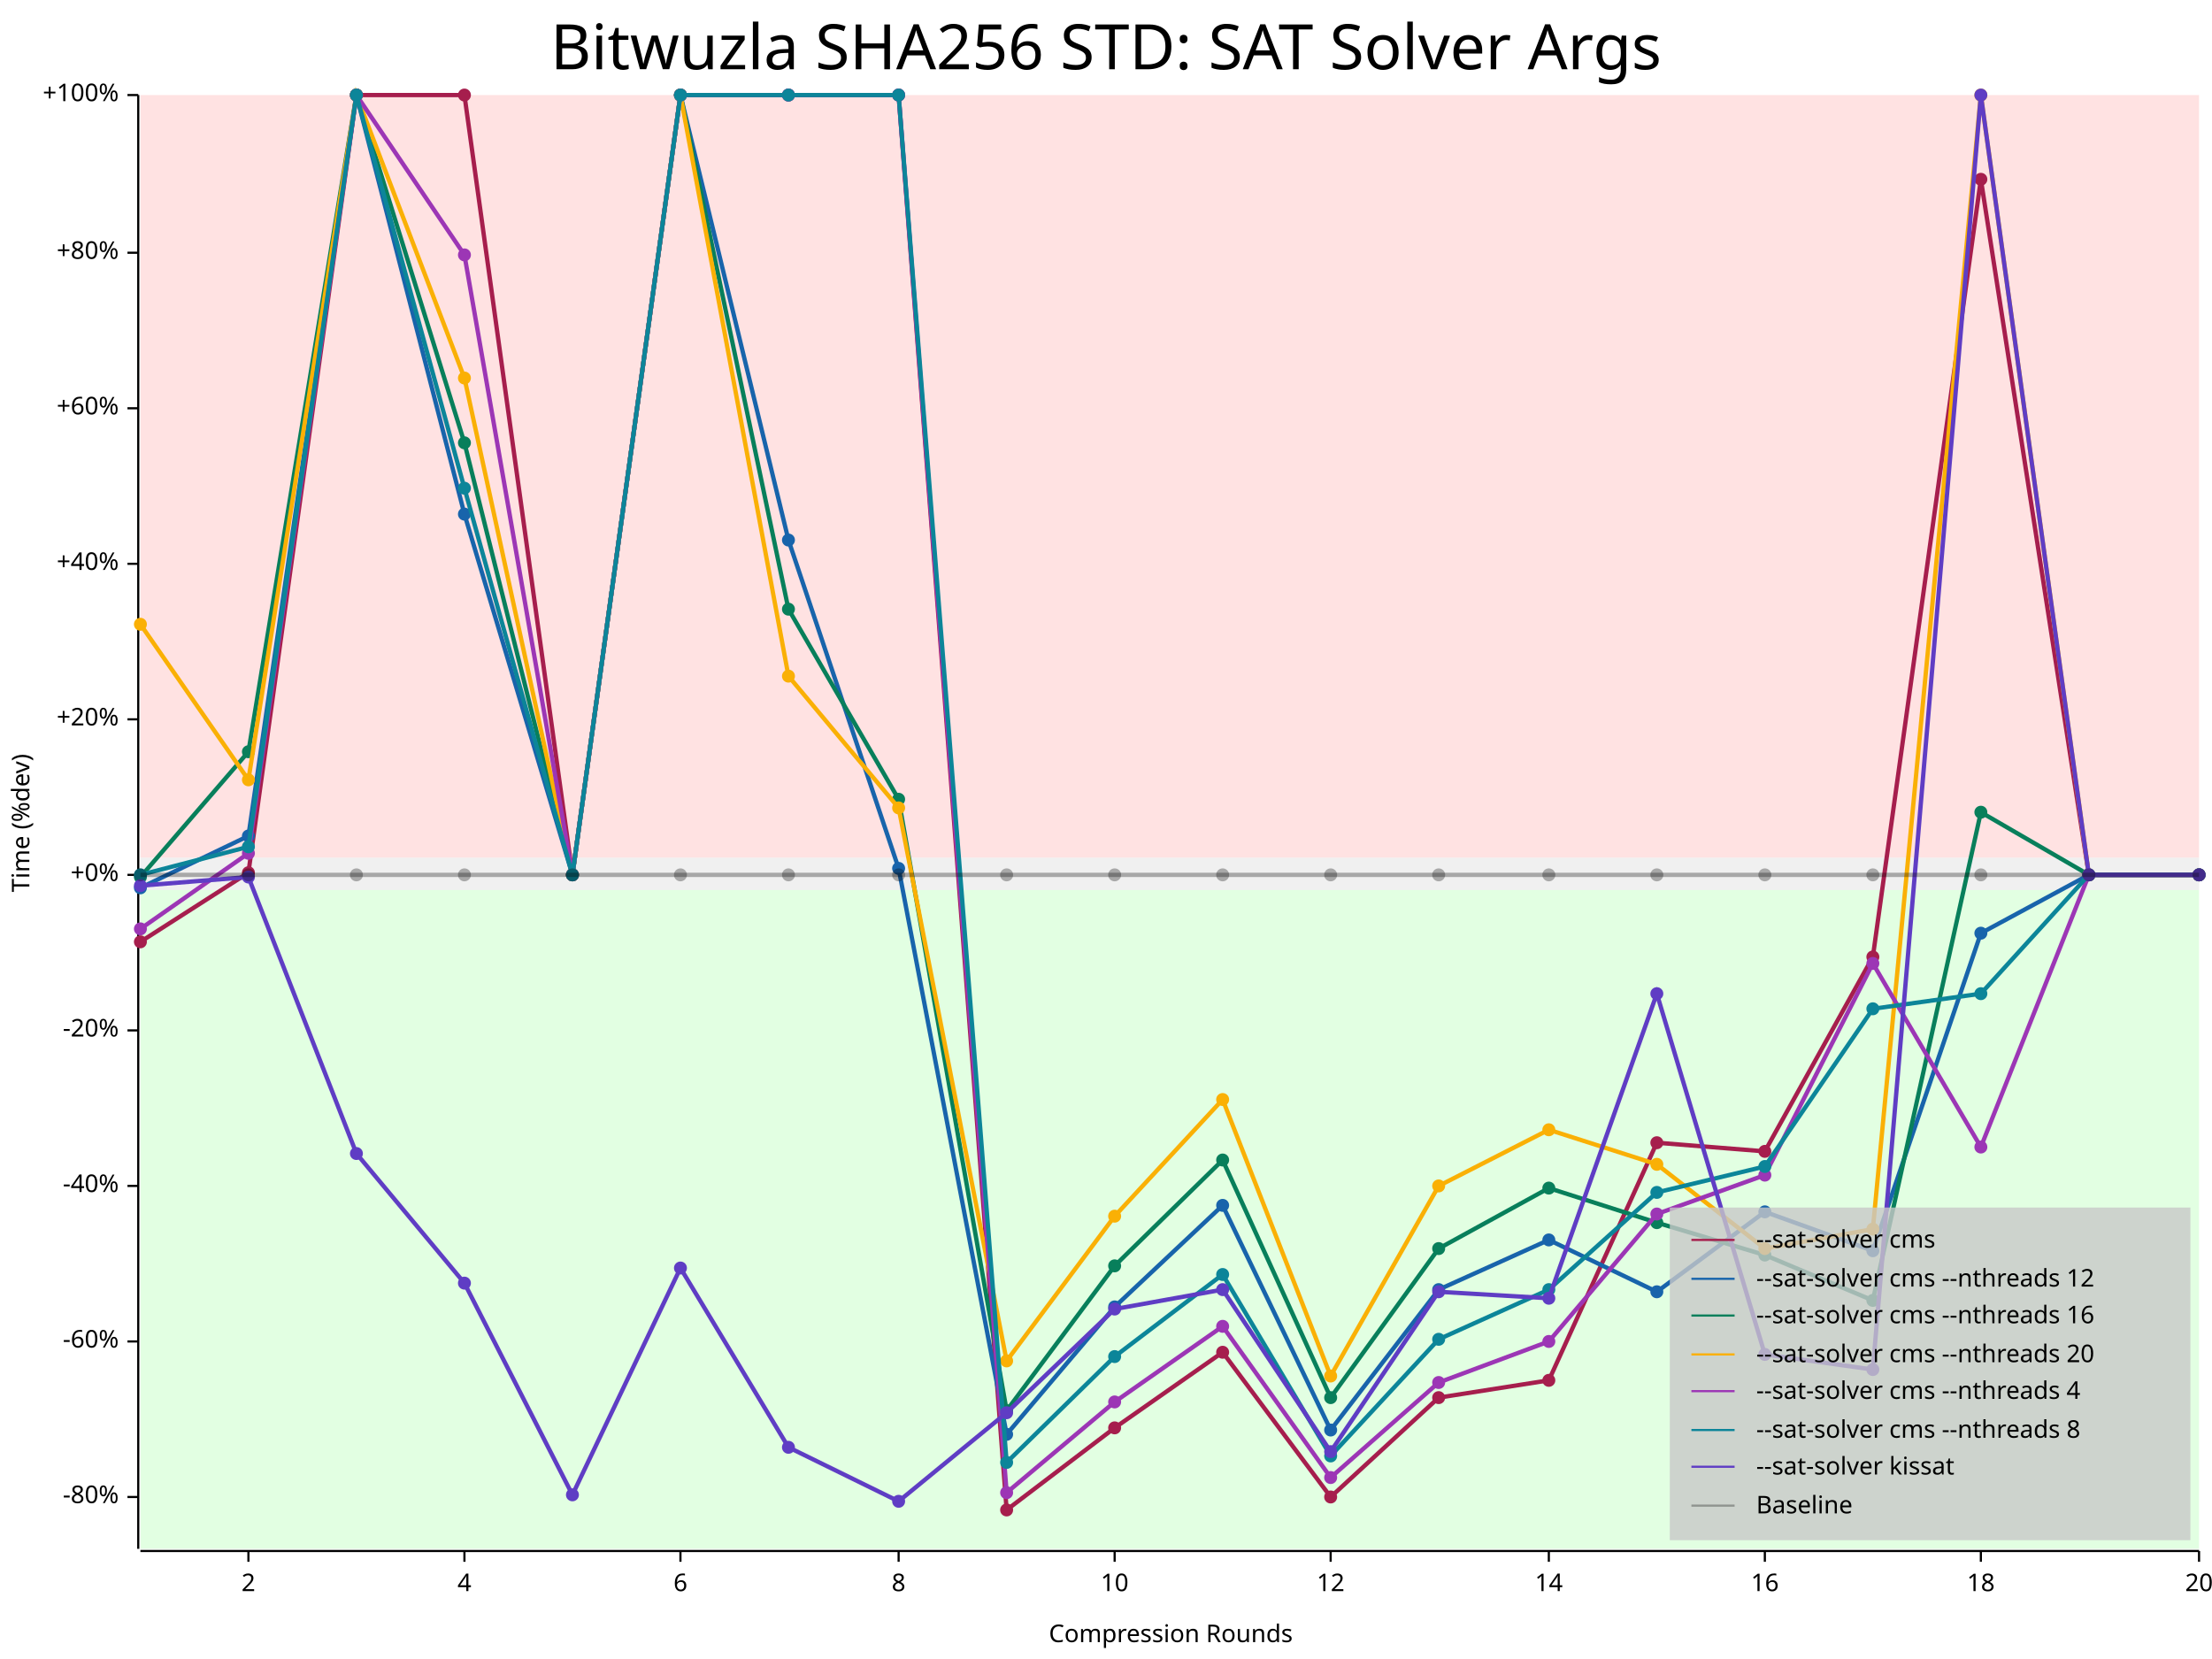
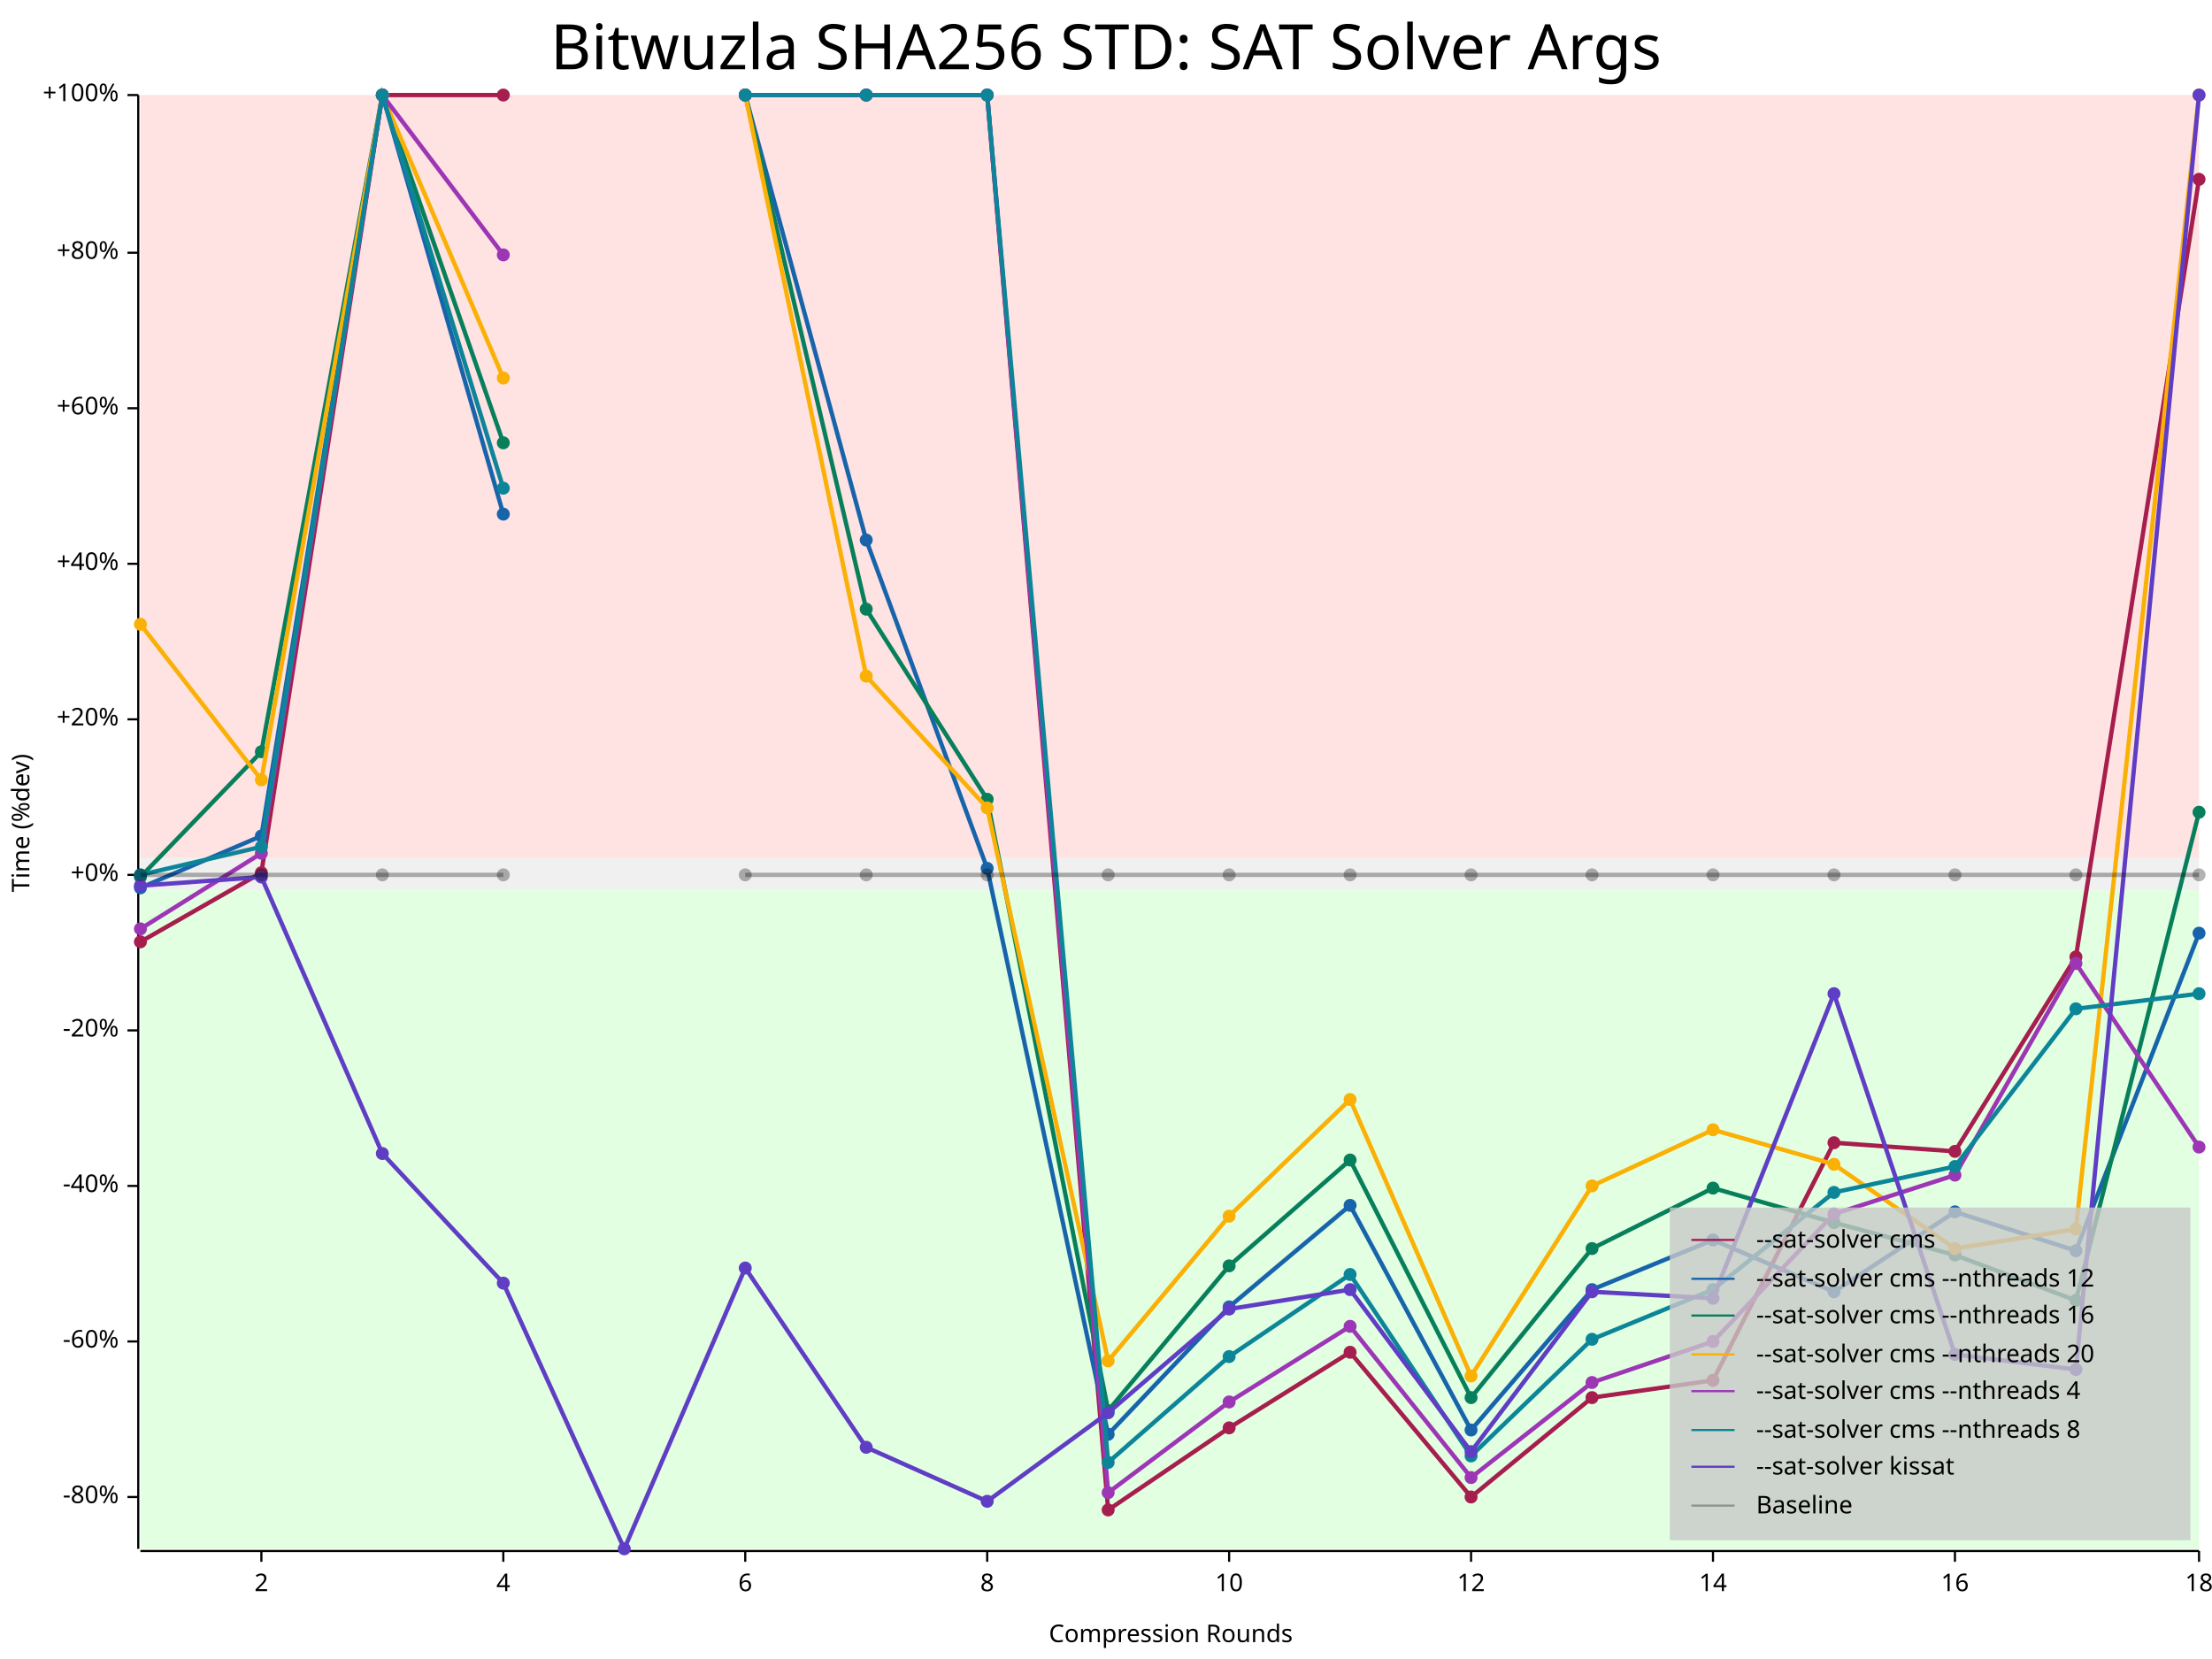
<svg xmlns="http://www.w3.org/2000/svg" width="1024" height="768" viewBox="0 0 1024 768">
  <rect x="0" y="0" width="1024" height="768" opacity="1" fill="#FFFFFF" stroke="none" />
  <text x="512" y="10" dy="0.76em" text-anchor="middle" font-family="noto sans" font-size="29.032" opacity="1" fill="#000000">
Bitwuzla SHA256 STD: SAT Solver Args
</text>
  <rect x="65" y="412" width="953" height="305" opacity="0.4" fill="#B6FFB6" stroke="none" />
  <rect x="65" y="397" width="953" height="15" opacity="0.2" fill="#B6B6B6" stroke="none" />
  <rect x="65" y="44" width="953" height="353" opacity="0.4" fill="#FFB6B6" stroke="none" />
  <text x="542" y="763" dy="-0.5ex" text-anchor="middle" font-family="noto sans" font-size="11.29" opacity="1" fill="#000000">
Compression Rounds
</text>
  <polyline fill="none" opacity="1" stroke="#000000" stroke-width="1" points="65,718 1018,718 " />
-   <text x="115" y="728" dy="0.76em" text-anchor="middle" font-family="noto sans" font-size="11.29" opacity="1" fill="#000000">
+   <text x="121" y="728" dy="0.76em" text-anchor="middle" font-family="noto sans" font-size="11.29" opacity="1" fill="#000000">
2
</text>
-   <polyline fill="none" opacity="1" stroke="#000000" stroke-width="1" points="115,718 115,723 " />
-   <text x="215" y="728" dy="0.76em" text-anchor="middle" font-family="noto sans" font-size="11.29" opacity="1" fill="#000000">
+   <polyline fill="none" opacity="1" stroke="#000000" stroke-width="1" points="121,718 121,723 " />
+   <text x="233" y="728" dy="0.76em" text-anchor="middle" font-family="noto sans" font-size="11.29" opacity="1" fill="#000000">
4
</text>
-   <polyline fill="none" opacity="1" stroke="#000000" stroke-width="1" points="215,718 215,723 " />
-   <text x="315" y="728" dy="0.76em" text-anchor="middle" font-family="noto sans" font-size="11.29" opacity="1" fill="#000000">
+   <polyline fill="none" opacity="1" stroke="#000000" stroke-width="1" points="233,718 233,723 " />
+   <text x="345" y="728" dy="0.76em" text-anchor="middle" font-family="noto sans" font-size="11.29" opacity="1" fill="#000000">
6
</text>
-   <polyline fill="none" opacity="1" stroke="#000000" stroke-width="1" points="315,718 315,723 " />
-   <text x="416" y="728" dy="0.76em" text-anchor="middle" font-family="noto sans" font-size="11.29" opacity="1" fill="#000000">
+   <polyline fill="none" opacity="1" stroke="#000000" stroke-width="1" points="345,718 345,723 " />
+   <text x="457" y="728" dy="0.76em" text-anchor="middle" font-family="noto sans" font-size="11.29" opacity="1" fill="#000000">
8
</text>
-   <polyline fill="none" opacity="1" stroke="#000000" stroke-width="1" points="416,718 416,723 " />
-   <text x="516" y="728" dy="0.76em" text-anchor="middle" font-family="noto sans" font-size="11.29" opacity="1" fill="#000000">
+   <polyline fill="none" opacity="1" stroke="#000000" stroke-width="1" points="457,718 457,723 " />
+   <text x="569" y="728" dy="0.76em" text-anchor="middle" font-family="noto sans" font-size="11.29" opacity="1" fill="#000000">
10
</text>
-   <polyline fill="none" opacity="1" stroke="#000000" stroke-width="1" points="516,718 516,723 " />
-   <text x="616" y="728" dy="0.76em" text-anchor="middle" font-family="noto sans" font-size="11.29" opacity="1" fill="#000000">
+   <polyline fill="none" opacity="1" stroke="#000000" stroke-width="1" points="569,718 569,723 " />
+   <text x="681" y="728" dy="0.76em" text-anchor="middle" font-family="noto sans" font-size="11.29" opacity="1" fill="#000000">
12
</text>
-   <polyline fill="none" opacity="1" stroke="#000000" stroke-width="1" points="616,718 616,723 " />
-   <text x="717" y="728" dy="0.76em" text-anchor="middle" font-family="noto sans" font-size="11.29" opacity="1" fill="#000000">
+   <polyline fill="none" opacity="1" stroke="#000000" stroke-width="1" points="681,718 681,723 " />
+   <text x="793" y="728" dy="0.76em" text-anchor="middle" font-family="noto sans" font-size="11.29" opacity="1" fill="#000000">
14
</text>
-   <polyline fill="none" opacity="1" stroke="#000000" stroke-width="1" points="717,718 717,723 " />
-   <text x="817" y="728" dy="0.76em" text-anchor="middle" font-family="noto sans" font-size="11.29" opacity="1" fill="#000000">
+   <polyline fill="none" opacity="1" stroke="#000000" stroke-width="1" points="793,718 793,723 " />
+   <text x="905" y="728" dy="0.76em" text-anchor="middle" font-family="noto sans" font-size="11.29" opacity="1" fill="#000000">
16
</text>
-   <polyline fill="none" opacity="1" stroke="#000000" stroke-width="1" points="817,718 817,723 " />
-   <text x="917" y="728" dy="0.76em" text-anchor="middle" font-family="noto sans" font-size="11.29" opacity="1" fill="#000000">
+   <polyline fill="none" opacity="1" stroke="#000000" stroke-width="1" points="905,718 905,723 " />
+   <text x="1018" y="728" dy="0.76em" text-anchor="middle" font-family="noto sans" font-size="11.29" opacity="1" fill="#000000">
18
- </text>
-   <polyline fill="none" opacity="1" stroke="#000000" stroke-width="1" points="917,718 917,723 " />
-   <text x="1018" y="728" dy="0.76em" text-anchor="middle" font-family="noto sans" font-size="11.29" opacity="1" fill="#000000">
- 20
</text>
  <polyline fill="none" opacity="1" stroke="#000000" stroke-width="1" points="1018,718 1018,723 " />
  <text x="5" y="381" dy="0.76em" text-anchor="middle" font-family="noto sans" font-size="11.29" opacity="1" fill="#000000" transform="rotate(270, 5, 381)">
Time (%dev)
</text>
  <polyline fill="none" opacity="1" stroke="#000000" stroke-width="1" points="64,44 64,717 " />
  <text x="55" y="693" dy="0.5ex" text-anchor="end" font-family="noto sans" font-size="11.29" opacity="1" fill="#000000">
-80%
</text>
  <polyline fill="none" opacity="1" stroke="#000000" stroke-width="1" points="59,693 64,693 " />
  <text x="55" y="621" dy="0.5ex" text-anchor="end" font-family="noto sans" font-size="11.29" opacity="1" fill="#000000">
-60%
</text>
  <polyline fill="none" opacity="1" stroke="#000000" stroke-width="1" points="59,621 64,621 " />
  <text x="55" y="549" dy="0.5ex" text-anchor="end" font-family="noto sans" font-size="11.29" opacity="1" fill="#000000">
-40%
</text>
  <polyline fill="none" opacity="1" stroke="#000000" stroke-width="1" points="59,549 64,549 " />
  <text x="55" y="477" dy="0.5ex" text-anchor="end" font-family="noto sans" font-size="11.29" opacity="1" fill="#000000">
-20%
</text>
  <polyline fill="none" opacity="1" stroke="#000000" stroke-width="1" points="59,477 64,477 " />
  <text x="55" y="405" dy="0.5ex" text-anchor="end" font-family="noto sans" font-size="11.29" opacity="1" fill="#000000">
+0%
</text>
  <polyline fill="none" opacity="1" stroke="#000000" stroke-width="1" points="59,405 64,405 " />
  <text x="55" y="333" dy="0.5ex" text-anchor="end" font-family="noto sans" font-size="11.29" opacity="1" fill="#000000">
+20%
</text>
  <polyline fill="none" opacity="1" stroke="#000000" stroke-width="1" points="59,333 64,333 " />
  <text x="55" y="261" dy="0.5ex" text-anchor="end" font-family="noto sans" font-size="11.29" opacity="1" fill="#000000">
+40%
</text>
  <polyline fill="none" opacity="1" stroke="#000000" stroke-width="1" points="59,261 64,261 " />
  <text x="55" y="189" dy="0.5ex" text-anchor="end" font-family="noto sans" font-size="11.29" opacity="1" fill="#000000">
+60%
</text>
  <polyline fill="none" opacity="1" stroke="#000000" stroke-width="1" points="59,189 64,189 " />
  <text x="55" y="117" dy="0.5ex" text-anchor="end" font-family="noto sans" font-size="11.29" opacity="1" fill="#000000">
+80%
</text>
  <polyline fill="none" opacity="1" stroke="#000000" stroke-width="1" points="59,117 64,117 " />
  <text x="55" y="44" dy="0.5ex" text-anchor="end" font-family="noto sans" font-size="11.29" opacity="1" fill="#000000">
+100%
</text>
  <polyline fill="none" opacity="1" stroke="#000000" stroke-width="1" points="59,44 64,44 " />
-   <polyline fill="none" opacity="1" stroke="#A61E4D" stroke-width="2" points="65,436 115,404 165,44 215,44 265,405 315,44 365,44 416,44 466,699 516,661 566,626 616,693 666,647 717,639 767,529 817,533 867,443 917,83 967,405 1018,405 " />
+   <polyline fill="none" opacity="1" stroke="#A61E4D" stroke-width="2" points="65,436 121,404 177,44 233,44 " />
  <circle cx="65" cy="436" r="3" opacity="1" fill="#A61E4D" stroke="none" stroke-width="1" />
-   <circle cx="115" cy="404" r="3" opacity="1" fill="#A61E4D" stroke="none" stroke-width="1" />
-   <circle cx="165" cy="44" r="3" opacity="1" fill="#A61E4D" stroke="none" stroke-width="1" />
-   <circle cx="215" cy="44" r="3" opacity="1" fill="#A61E4D" stroke="none" stroke-width="1" />
-   <circle cx="265" cy="405" r="3" opacity="1" fill="#A61E4D" stroke="none" stroke-width="1" />
-   <circle cx="315" cy="44" r="3" opacity="1" fill="#A61E4D" stroke="none" stroke-width="1" />
-   <circle cx="365" cy="44" r="3" opacity="1" fill="#A61E4D" stroke="none" stroke-width="1" />
-   <circle cx="416" cy="44" r="3" opacity="1" fill="#A61E4D" stroke="none" stroke-width="1" />
-   <circle cx="466" cy="699" r="3" opacity="1" fill="#A61E4D" stroke="none" stroke-width="1" />
-   <circle cx="516" cy="661" r="3" opacity="1" fill="#A61E4D" stroke="none" stroke-width="1" />
-   <circle cx="566" cy="626" r="3" opacity="1" fill="#A61E4D" stroke="none" stroke-width="1" />
-   <circle cx="616" cy="693" r="3" opacity="1" fill="#A61E4D" stroke="none" stroke-width="1" />
-   <circle cx="666" cy="647" r="3" opacity="1" fill="#A61E4D" stroke="none" stroke-width="1" />
-   <circle cx="717" cy="639" r="3" opacity="1" fill="#A61E4D" stroke="none" stroke-width="1" />
-   <circle cx="767" cy="529" r="3" opacity="1" fill="#A61E4D" stroke="none" stroke-width="1" />
-   <circle cx="817" cy="533" r="3" opacity="1" fill="#A61E4D" stroke="none" stroke-width="1" />
-   <circle cx="867" cy="443" r="3" opacity="1" fill="#A61E4D" stroke="none" stroke-width="1" />
-   <circle cx="917" cy="83" r="3" opacity="1" fill="#A61E4D" stroke="none" stroke-width="1" />
-   <circle cx="967" cy="405" r="3" opacity="1" fill="#A61E4D" stroke="none" stroke-width="1" />
-   <circle cx="1018" cy="405" r="3" opacity="1" fill="#A61E4D" stroke="none" stroke-width="1" />
-   <polyline fill="none" opacity="1" stroke="#1864AB" stroke-width="2" points="65,411 115,387 165,44 215,238 265,405 315,44 365,250 416,402 466,664 516,605 566,558 616,662 666,597 717,574 767,598 817,561 867,579 917,432 967,405 1018,405 " />
+   <circle cx="121" cy="404" r="3" opacity="1" fill="#A61E4D" stroke="none" stroke-width="1" />
+   <circle cx="177" cy="44" r="3" opacity="1" fill="#A61E4D" stroke="none" stroke-width="1" />
+   <circle cx="233" cy="44" r="3" opacity="1" fill="#A61E4D" stroke="none" stroke-width="1" />
+   <polyline fill="none" opacity="1" stroke="#A61E4D" stroke-width="2" points="345,44 401,44 457,44 513,699 569,661 625,626 681,693 737,647 793,639 849,529 905,533 961,443 1018,83 " />
+   <circle cx="345" cy="44" r="3" opacity="1" fill="#A61E4D" stroke="none" stroke-width="1" />
+   <circle cx="401" cy="44" r="3" opacity="1" fill="#A61E4D" stroke="none" stroke-width="1" />
+   <circle cx="457" cy="44" r="3" opacity="1" fill="#A61E4D" stroke="none" stroke-width="1" />
+   <circle cx="513" cy="699" r="3" opacity="1" fill="#A61E4D" stroke="none" stroke-width="1" />
+   <circle cx="569" cy="661" r="3" opacity="1" fill="#A61E4D" stroke="none" stroke-width="1" />
+   <circle cx="625" cy="626" r="3" opacity="1" fill="#A61E4D" stroke="none" stroke-width="1" />
+   <circle cx="681" cy="693" r="3" opacity="1" fill="#A61E4D" stroke="none" stroke-width="1" />
+   <circle cx="737" cy="647" r="3" opacity="1" fill="#A61E4D" stroke="none" stroke-width="1" />
+   <circle cx="793" cy="639" r="3" opacity="1" fill="#A61E4D" stroke="none" stroke-width="1" />
+   <circle cx="849" cy="529" r="3" opacity="1" fill="#A61E4D" stroke="none" stroke-width="1" />
+   <circle cx="905" cy="533" r="3" opacity="1" fill="#A61E4D" stroke="none" stroke-width="1" />
+   <circle cx="961" cy="443" r="3" opacity="1" fill="#A61E4D" stroke="none" stroke-width="1" />
+   <circle cx="1018" cy="83" r="3" opacity="1" fill="#A61E4D" stroke="none" stroke-width="1" />
+   <polyline fill="none" opacity="1" stroke="#1864AB" stroke-width="2" points="65,411 121,387 177,44 233,238 " />
  <circle cx="65" cy="411" r="3" opacity="1" fill="#1864AB" stroke="none" stroke-width="1" />
-   <circle cx="115" cy="387" r="3" opacity="1" fill="#1864AB" stroke="none" stroke-width="1" />
-   <circle cx="165" cy="44" r="3" opacity="1" fill="#1864AB" stroke="none" stroke-width="1" />
-   <circle cx="215" cy="238" r="3" opacity="1" fill="#1864AB" stroke="none" stroke-width="1" />
-   <circle cx="265" cy="405" r="3" opacity="1" fill="#1864AB" stroke="none" stroke-width="1" />
-   <circle cx="315" cy="44" r="3" opacity="1" fill="#1864AB" stroke="none" stroke-width="1" />
-   <circle cx="365" cy="250" r="3" opacity="1" fill="#1864AB" stroke="none" stroke-width="1" />
-   <circle cx="416" cy="402" r="3" opacity="1" fill="#1864AB" stroke="none" stroke-width="1" />
-   <circle cx="466" cy="664" r="3" opacity="1" fill="#1864AB" stroke="none" stroke-width="1" />
-   <circle cx="516" cy="605" r="3" opacity="1" fill="#1864AB" stroke="none" stroke-width="1" />
-   <circle cx="566" cy="558" r="3" opacity="1" fill="#1864AB" stroke="none" stroke-width="1" />
-   <circle cx="616" cy="662" r="3" opacity="1" fill="#1864AB" stroke="none" stroke-width="1" />
-   <circle cx="666" cy="597" r="3" opacity="1" fill="#1864AB" stroke="none" stroke-width="1" />
-   <circle cx="717" cy="574" r="3" opacity="1" fill="#1864AB" stroke="none" stroke-width="1" />
-   <circle cx="767" cy="598" r="3" opacity="1" fill="#1864AB" stroke="none" stroke-width="1" />
-   <circle cx="817" cy="561" r="3" opacity="1" fill="#1864AB" stroke="none" stroke-width="1" />
-   <circle cx="867" cy="579" r="3" opacity="1" fill="#1864AB" stroke="none" stroke-width="1" />
-   <circle cx="917" cy="432" r="3" opacity="1" fill="#1864AB" stroke="none" stroke-width="1" />
-   <circle cx="967" cy="405" r="3" opacity="1" fill="#1864AB" stroke="none" stroke-width="1" />
-   <circle cx="1018" cy="405" r="3" opacity="1" fill="#1864AB" stroke="none" stroke-width="1" />
-   <polyline fill="none" opacity="1" stroke="#087F5B" stroke-width="2" points="65,406 115,348 165,44 215,205 265,405 315,44 365,282 416,370 466,653 516,586 566,537 616,647 666,578 717,550 767,566 817,581 867,602 917,376 967,405 1018,405 " />
+   <circle cx="121" cy="387" r="3" opacity="1" fill="#1864AB" stroke="none" stroke-width="1" />
+   <circle cx="177" cy="44" r="3" opacity="1" fill="#1864AB" stroke="none" stroke-width="1" />
+   <circle cx="233" cy="238" r="3" opacity="1" fill="#1864AB" stroke="none" stroke-width="1" />
+   <polyline fill="none" opacity="1" stroke="#1864AB" stroke-width="2" points="345,44 401,250 457,402 513,664 569,605 625,558 681,662 737,597 793,574 849,598 905,561 961,579 1018,432 " />
+   <circle cx="345" cy="44" r="3" opacity="1" fill="#1864AB" stroke="none" stroke-width="1" />
+   <circle cx="401" cy="250" r="3" opacity="1" fill="#1864AB" stroke="none" stroke-width="1" />
+   <circle cx="457" cy="402" r="3" opacity="1" fill="#1864AB" stroke="none" stroke-width="1" />
+   <circle cx="513" cy="664" r="3" opacity="1" fill="#1864AB" stroke="none" stroke-width="1" />
+   <circle cx="569" cy="605" r="3" opacity="1" fill="#1864AB" stroke="none" stroke-width="1" />
+   <circle cx="625" cy="558" r="3" opacity="1" fill="#1864AB" stroke="none" stroke-width="1" />
+   <circle cx="681" cy="662" r="3" opacity="1" fill="#1864AB" stroke="none" stroke-width="1" />
+   <circle cx="737" cy="597" r="3" opacity="1" fill="#1864AB" stroke="none" stroke-width="1" />
+   <circle cx="793" cy="574" r="3" opacity="1" fill="#1864AB" stroke="none" stroke-width="1" />
+   <circle cx="849" cy="598" r="3" opacity="1" fill="#1864AB" stroke="none" stroke-width="1" />
+   <circle cx="905" cy="561" r="3" opacity="1" fill="#1864AB" stroke="none" stroke-width="1" />
+   <circle cx="961" cy="579" r="3" opacity="1" fill="#1864AB" stroke="none" stroke-width="1" />
+   <circle cx="1018" cy="432" r="3" opacity="1" fill="#1864AB" stroke="none" stroke-width="1" />
+   <polyline fill="none" opacity="1" stroke="#087F5B" stroke-width="2" points="65,406 121,348 177,44 233,205 " />
  <circle cx="65" cy="406" r="3" opacity="1" fill="#087F5B" stroke="none" stroke-width="1" />
-   <circle cx="115" cy="348" r="3" opacity="1" fill="#087F5B" stroke="none" stroke-width="1" />
-   <circle cx="165" cy="44" r="3" opacity="1" fill="#087F5B" stroke="none" stroke-width="1" />
-   <circle cx="215" cy="205" r="3" opacity="1" fill="#087F5B" stroke="none" stroke-width="1" />
-   <circle cx="265" cy="405" r="3" opacity="1" fill="#087F5B" stroke="none" stroke-width="1" />
-   <circle cx="315" cy="44" r="3" opacity="1" fill="#087F5B" stroke="none" stroke-width="1" />
-   <circle cx="365" cy="282" r="3" opacity="1" fill="#087F5B" stroke="none" stroke-width="1" />
-   <circle cx="416" cy="370" r="3" opacity="1" fill="#087F5B" stroke="none" stroke-width="1" />
-   <circle cx="466" cy="653" r="3" opacity="1" fill="#087F5B" stroke="none" stroke-width="1" />
-   <circle cx="516" cy="586" r="3" opacity="1" fill="#087F5B" stroke="none" stroke-width="1" />
-   <circle cx="566" cy="537" r="3" opacity="1" fill="#087F5B" stroke="none" stroke-width="1" />
-   <circle cx="616" cy="647" r="3" opacity="1" fill="#087F5B" stroke="none" stroke-width="1" />
-   <circle cx="666" cy="578" r="3" opacity="1" fill="#087F5B" stroke="none" stroke-width="1" />
-   <circle cx="717" cy="550" r="3" opacity="1" fill="#087F5B" stroke="none" stroke-width="1" />
-   <circle cx="767" cy="566" r="3" opacity="1" fill="#087F5B" stroke="none" stroke-width="1" />
-   <circle cx="817" cy="581" r="3" opacity="1" fill="#087F5B" stroke="none" stroke-width="1" />
-   <circle cx="867" cy="602" r="3" opacity="1" fill="#087F5B" stroke="none" stroke-width="1" />
-   <circle cx="917" cy="376" r="3" opacity="1" fill="#087F5B" stroke="none" stroke-width="1" />
-   <circle cx="967" cy="405" r="3" opacity="1" fill="#087F5B" stroke="none" stroke-width="1" />
-   <circle cx="1018" cy="405" r="3" opacity="1" fill="#087F5B" stroke="none" stroke-width="1" />
-   <polyline fill="none" opacity="1" stroke="#FAB005" stroke-width="2" points="65,289 115,361 165,44 215,175 265,405 315,44 365,313 416,374 466,630 516,563 566,509 616,637 666,549 717,523 767,539 817,578 867,569 917,44 967,405 1018,405 " />
+   <circle cx="121" cy="348" r="3" opacity="1" fill="#087F5B" stroke="none" stroke-width="1" />
+   <circle cx="177" cy="44" r="3" opacity="1" fill="#087F5B" stroke="none" stroke-width="1" />
+   <circle cx="233" cy="205" r="3" opacity="1" fill="#087F5B" stroke="none" stroke-width="1" />
+   <polyline fill="none" opacity="1" stroke="#087F5B" stroke-width="2" points="345,44 401,282 457,370 513,653 569,586 625,537 681,647 737,578 793,550 849,566 905,581 961,602 1018,376 " />
+   <circle cx="345" cy="44" r="3" opacity="1" fill="#087F5B" stroke="none" stroke-width="1" />
+   <circle cx="401" cy="282" r="3" opacity="1" fill="#087F5B" stroke="none" stroke-width="1" />
+   <circle cx="457" cy="370" r="3" opacity="1" fill="#087F5B" stroke="none" stroke-width="1" />
+   <circle cx="513" cy="653" r="3" opacity="1" fill="#087F5B" stroke="none" stroke-width="1" />
+   <circle cx="569" cy="586" r="3" opacity="1" fill="#087F5B" stroke="none" stroke-width="1" />
+   <circle cx="625" cy="537" r="3" opacity="1" fill="#087F5B" stroke="none" stroke-width="1" />
+   <circle cx="681" cy="647" r="3" opacity="1" fill="#087F5B" stroke="none" stroke-width="1" />
+   <circle cx="737" cy="578" r="3" opacity="1" fill="#087F5B" stroke="none" stroke-width="1" />
+   <circle cx="793" cy="550" r="3" opacity="1" fill="#087F5B" stroke="none" stroke-width="1" />
+   <circle cx="849" cy="566" r="3" opacity="1" fill="#087F5B" stroke="none" stroke-width="1" />
+   <circle cx="905" cy="581" r="3" opacity="1" fill="#087F5B" stroke="none" stroke-width="1" />
+   <circle cx="961" cy="602" r="3" opacity="1" fill="#087F5B" stroke="none" stroke-width="1" />
+   <circle cx="1018" cy="376" r="3" opacity="1" fill="#087F5B" stroke="none" stroke-width="1" />
+   <polyline fill="none" opacity="1" stroke="#FAB005" stroke-width="2" points="65,289 121,361 177,44 233,175 " />
  <circle cx="65" cy="289" r="3" opacity="1" fill="#FAB005" stroke="none" stroke-width="1" />
-   <circle cx="115" cy="361" r="3" opacity="1" fill="#FAB005" stroke="none" stroke-width="1" />
-   <circle cx="165" cy="44" r="3" opacity="1" fill="#FAB005" stroke="none" stroke-width="1" />
-   <circle cx="215" cy="175" r="3" opacity="1" fill="#FAB005" stroke="none" stroke-width="1" />
-   <circle cx="265" cy="405" r="3" opacity="1" fill="#FAB005" stroke="none" stroke-width="1" />
-   <circle cx="315" cy="44" r="3" opacity="1" fill="#FAB005" stroke="none" stroke-width="1" />
-   <circle cx="365" cy="313" r="3" opacity="1" fill="#FAB005" stroke="none" stroke-width="1" />
-   <circle cx="416" cy="374" r="3" opacity="1" fill="#FAB005" stroke="none" stroke-width="1" />
-   <circle cx="466" cy="630" r="3" opacity="1" fill="#FAB005" stroke="none" stroke-width="1" />
-   <circle cx="516" cy="563" r="3" opacity="1" fill="#FAB005" stroke="none" stroke-width="1" />
-   <circle cx="566" cy="509" r="3" opacity="1" fill="#FAB005" stroke="none" stroke-width="1" />
-   <circle cx="616" cy="637" r="3" opacity="1" fill="#FAB005" stroke="none" stroke-width="1" />
-   <circle cx="666" cy="549" r="3" opacity="1" fill="#FAB005" stroke="none" stroke-width="1" />
-   <circle cx="717" cy="523" r="3" opacity="1" fill="#FAB005" stroke="none" stroke-width="1" />
-   <circle cx="767" cy="539" r="3" opacity="1" fill="#FAB005" stroke="none" stroke-width="1" />
-   <circle cx="817" cy="578" r="3" opacity="1" fill="#FAB005" stroke="none" stroke-width="1" />
-   <circle cx="867" cy="569" r="3" opacity="1" fill="#FAB005" stroke="none" stroke-width="1" />
-   <circle cx="917" cy="44" r="3" opacity="1" fill="#FAB005" stroke="none" stroke-width="1" />
-   <circle cx="967" cy="405" r="3" opacity="1" fill="#FAB005" stroke="none" stroke-width="1" />
-   <circle cx="1018" cy="405" r="3" opacity="1" fill="#FAB005" stroke="none" stroke-width="1" />
-   <polyline fill="none" opacity="1" stroke="#9C36B5" stroke-width="2" points="65,430 115,395 165,44 215,118 265,405 315,44 365,44 416,44 466,691 516,649 566,614 616,684 666,640 717,621 767,562 817,544 867,446 917,531 967,405 1018,405 " />
+   <circle cx="121" cy="361" r="3" opacity="1" fill="#FAB005" stroke="none" stroke-width="1" />
+   <circle cx="177" cy="44" r="3" opacity="1" fill="#FAB005" stroke="none" stroke-width="1" />
+   <circle cx="233" cy="175" r="3" opacity="1" fill="#FAB005" stroke="none" stroke-width="1" />
+   <polyline fill="none" opacity="1" stroke="#FAB005" stroke-width="2" points="345,44 401,313 457,374 513,630 569,563 625,509 681,637 737,549 793,523 849,539 905,578 961,569 1018,44 " />
+   <circle cx="345" cy="44" r="3" opacity="1" fill="#FAB005" stroke="none" stroke-width="1" />
+   <circle cx="401" cy="313" r="3" opacity="1" fill="#FAB005" stroke="none" stroke-width="1" />
+   <circle cx="457" cy="374" r="3" opacity="1" fill="#FAB005" stroke="none" stroke-width="1" />
+   <circle cx="513" cy="630" r="3" opacity="1" fill="#FAB005" stroke="none" stroke-width="1" />
+   <circle cx="569" cy="563" r="3" opacity="1" fill="#FAB005" stroke="none" stroke-width="1" />
+   <circle cx="625" cy="509" r="3" opacity="1" fill="#FAB005" stroke="none" stroke-width="1" />
+   <circle cx="681" cy="637" r="3" opacity="1" fill="#FAB005" stroke="none" stroke-width="1" />
+   <circle cx="737" cy="549" r="3" opacity="1" fill="#FAB005" stroke="none" stroke-width="1" />
+   <circle cx="793" cy="523" r="3" opacity="1" fill="#FAB005" stroke="none" stroke-width="1" />
+   <circle cx="849" cy="539" r="3" opacity="1" fill="#FAB005" stroke="none" stroke-width="1" />
+   <circle cx="905" cy="578" r="3" opacity="1" fill="#FAB005" stroke="none" stroke-width="1" />
+   <circle cx="961" cy="569" r="3" opacity="1" fill="#FAB005" stroke="none" stroke-width="1" />
+   <circle cx="1018" cy="44" r="3" opacity="1" fill="#FAB005" stroke="none" stroke-width="1" />
+   <polyline fill="none" opacity="1" stroke="#9C36B5" stroke-width="2" points="65,430 121,395 177,44 233,118 " />
  <circle cx="65" cy="430" r="3" opacity="1" fill="#9C36B5" stroke="none" stroke-width="1" />
-   <circle cx="115" cy="395" r="3" opacity="1" fill="#9C36B5" stroke="none" stroke-width="1" />
-   <circle cx="165" cy="44" r="3" opacity="1" fill="#9C36B5" stroke="none" stroke-width="1" />
-   <circle cx="215" cy="118" r="3" opacity="1" fill="#9C36B5" stroke="none" stroke-width="1" />
-   <circle cx="265" cy="405" r="3" opacity="1" fill="#9C36B5" stroke="none" stroke-width="1" />
-   <circle cx="315" cy="44" r="3" opacity="1" fill="#9C36B5" stroke="none" stroke-width="1" />
-   <circle cx="365" cy="44" r="3" opacity="1" fill="#9C36B5" stroke="none" stroke-width="1" />
-   <circle cx="416" cy="44" r="3" opacity="1" fill="#9C36B5" stroke="none" stroke-width="1" />
-   <circle cx="466" cy="691" r="3" opacity="1" fill="#9C36B5" stroke="none" stroke-width="1" />
-   <circle cx="516" cy="649" r="3" opacity="1" fill="#9C36B5" stroke="none" stroke-width="1" />
-   <circle cx="566" cy="614" r="3" opacity="1" fill="#9C36B5" stroke="none" stroke-width="1" />
-   <circle cx="616" cy="684" r="3" opacity="1" fill="#9C36B5" stroke="none" stroke-width="1" />
-   <circle cx="666" cy="640" r="3" opacity="1" fill="#9C36B5" stroke="none" stroke-width="1" />
-   <circle cx="717" cy="621" r="3" opacity="1" fill="#9C36B5" stroke="none" stroke-width="1" />
-   <circle cx="767" cy="562" r="3" opacity="1" fill="#9C36B5" stroke="none" stroke-width="1" />
-   <circle cx="817" cy="544" r="3" opacity="1" fill="#9C36B5" stroke="none" stroke-width="1" />
-   <circle cx="867" cy="446" r="3" opacity="1" fill="#9C36B5" stroke="none" stroke-width="1" />
-   <circle cx="917" cy="531" r="3" opacity="1" fill="#9C36B5" stroke="none" stroke-width="1" />
-   <circle cx="967" cy="405" r="3" opacity="1" fill="#9C36B5" stroke="none" stroke-width="1" />
-   <circle cx="1018" cy="405" r="3" opacity="1" fill="#9C36B5" stroke="none" stroke-width="1" />
-   <polyline fill="none" opacity="1" stroke="#0C8599" stroke-width="2" points="65,405 115,392 165,44 215,226 265,405 315,44 365,44 416,44 466,677 516,628 566,590 616,674 666,620 717,597 767,552 817,540 867,467 917,460 967,405 1018,405 " />
+   <circle cx="121" cy="395" r="3" opacity="1" fill="#9C36B5" stroke="none" stroke-width="1" />
+   <circle cx="177" cy="44" r="3" opacity="1" fill="#9C36B5" stroke="none" stroke-width="1" />
+   <circle cx="233" cy="118" r="3" opacity="1" fill="#9C36B5" stroke="none" stroke-width="1" />
+   <polyline fill="none" opacity="1" stroke="#9C36B5" stroke-width="2" points="345,44 401,44 457,44 513,691 569,649 625,614 681,684 737,640 793,621 849,562 905,544 961,446 1018,531 " />
+   <circle cx="345" cy="44" r="3" opacity="1" fill="#9C36B5" stroke="none" stroke-width="1" />
+   <circle cx="401" cy="44" r="3" opacity="1" fill="#9C36B5" stroke="none" stroke-width="1" />
+   <circle cx="457" cy="44" r="3" opacity="1" fill="#9C36B5" stroke="none" stroke-width="1" />
+   <circle cx="513" cy="691" r="3" opacity="1" fill="#9C36B5" stroke="none" stroke-width="1" />
+   <circle cx="569" cy="649" r="3" opacity="1" fill="#9C36B5" stroke="none" stroke-width="1" />
+   <circle cx="625" cy="614" r="3" opacity="1" fill="#9C36B5" stroke="none" stroke-width="1" />
+   <circle cx="681" cy="684" r="3" opacity="1" fill="#9C36B5" stroke="none" stroke-width="1" />
+   <circle cx="737" cy="640" r="3" opacity="1" fill="#9C36B5" stroke="none" stroke-width="1" />
+   <circle cx="793" cy="621" r="3" opacity="1" fill="#9C36B5" stroke="none" stroke-width="1" />
+   <circle cx="849" cy="562" r="3" opacity="1" fill="#9C36B5" stroke="none" stroke-width="1" />
+   <circle cx="905" cy="544" r="3" opacity="1" fill="#9C36B5" stroke="none" stroke-width="1" />
+   <circle cx="961" cy="446" r="3" opacity="1" fill="#9C36B5" stroke="none" stroke-width="1" />
+   <circle cx="1018" cy="531" r="3" opacity="1" fill="#9C36B5" stroke="none" stroke-width="1" />
+   <polyline fill="none" opacity="1" stroke="#0C8599" stroke-width="2" points="65,405 121,392 177,44 233,226 " />
  <circle cx="65" cy="405" r="3" opacity="1" fill="#0C8599" stroke="none" stroke-width="1" />
-   <circle cx="115" cy="392" r="3" opacity="1" fill="#0C8599" stroke="none" stroke-width="1" />
-   <circle cx="165" cy="44" r="3" opacity="1" fill="#0C8599" stroke="none" stroke-width="1" />
-   <circle cx="215" cy="226" r="3" opacity="1" fill="#0C8599" stroke="none" stroke-width="1" />
-   <circle cx="265" cy="405" r="3" opacity="1" fill="#0C8599" stroke="none" stroke-width="1" />
-   <circle cx="315" cy="44" r="3" opacity="1" fill="#0C8599" stroke="none" stroke-width="1" />
-   <circle cx="365" cy="44" r="3" opacity="1" fill="#0C8599" stroke="none" stroke-width="1" />
-   <circle cx="416" cy="44" r="3" opacity="1" fill="#0C8599" stroke="none" stroke-width="1" />
-   <circle cx="466" cy="677" r="3" opacity="1" fill="#0C8599" stroke="none" stroke-width="1" />
-   <circle cx="516" cy="628" r="3" opacity="1" fill="#0C8599" stroke="none" stroke-width="1" />
-   <circle cx="566" cy="590" r="3" opacity="1" fill="#0C8599" stroke="none" stroke-width="1" />
-   <circle cx="616" cy="674" r="3" opacity="1" fill="#0C8599" stroke="none" stroke-width="1" />
-   <circle cx="666" cy="620" r="3" opacity="1" fill="#0C8599" stroke="none" stroke-width="1" />
-   <circle cx="717" cy="597" r="3" opacity="1" fill="#0C8599" stroke="none" stroke-width="1" />
-   <circle cx="767" cy="552" r="3" opacity="1" fill="#0C8599" stroke="none" stroke-width="1" />
-   <circle cx="817" cy="540" r="3" opacity="1" fill="#0C8599" stroke="none" stroke-width="1" />
-   <circle cx="867" cy="467" r="3" opacity="1" fill="#0C8599" stroke="none" stroke-width="1" />
-   <circle cx="917" cy="460" r="3" opacity="1" fill="#0C8599" stroke="none" stroke-width="1" />
-   <circle cx="967" cy="405" r="3" opacity="1" fill="#0C8599" stroke="none" stroke-width="1" />
-   <circle cx="1018" cy="405" r="3" opacity="1" fill="#0C8599" stroke="none" stroke-width="1" />
-   <polyline fill="none" opacity="1" stroke="#5F3DC4" stroke-width="2" points="65,410 115,406 165,534 215,594 265,692 315,587 365,670 416,695 466,654 516,606 566,597 616,672 666,598 717,601 767,460 817,627 867,634 917,44 967,405 1018,405 " />
+   <circle cx="121" cy="392" r="3" opacity="1" fill="#0C8599" stroke="none" stroke-width="1" />
+   <circle cx="177" cy="44" r="3" opacity="1" fill="#0C8599" stroke="none" stroke-width="1" />
+   <circle cx="233" cy="226" r="3" opacity="1" fill="#0C8599" stroke="none" stroke-width="1" />
+   <polyline fill="none" opacity="1" stroke="#0C8599" stroke-width="2" points="345,44 401,44 457,44 513,677 569,628 625,590 681,674 737,620 793,597 849,552 905,540 961,467 1018,460 " />
+   <circle cx="345" cy="44" r="3" opacity="1" fill="#0C8599" stroke="none" stroke-width="1" />
+   <circle cx="401" cy="44" r="3" opacity="1" fill="#0C8599" stroke="none" stroke-width="1" />
+   <circle cx="457" cy="44" r="3" opacity="1" fill="#0C8599" stroke="none" stroke-width="1" />
+   <circle cx="513" cy="677" r="3" opacity="1" fill="#0C8599" stroke="none" stroke-width="1" />
+   <circle cx="569" cy="628" r="3" opacity="1" fill="#0C8599" stroke="none" stroke-width="1" />
+   <circle cx="625" cy="590" r="3" opacity="1" fill="#0C8599" stroke="none" stroke-width="1" />
+   <circle cx="681" cy="674" r="3" opacity="1" fill="#0C8599" stroke="none" stroke-width="1" />
+   <circle cx="737" cy="620" r="3" opacity="1" fill="#0C8599" stroke="none" stroke-width="1" />
+   <circle cx="793" cy="597" r="3" opacity="1" fill="#0C8599" stroke="none" stroke-width="1" />
+   <circle cx="849" cy="552" r="3" opacity="1" fill="#0C8599" stroke="none" stroke-width="1" />
+   <circle cx="905" cy="540" r="3" opacity="1" fill="#0C8599" stroke="none" stroke-width="1" />
+   <circle cx="961" cy="467" r="3" opacity="1" fill="#0C8599" stroke="none" stroke-width="1" />
+   <circle cx="1018" cy="460" r="3" opacity="1" fill="#0C8599" stroke="none" stroke-width="1" />
+   <polyline fill="none" opacity="1" stroke="#5F3DC4" stroke-width="2" points="65,410 121,406 177,534 233,594 289,717 345,587 401,670 457,695 513,654 569,606 625,597 681,672 737,598 793,601 849,460 905,627 961,634 1018,44 " />
  <circle cx="65" cy="410" r="3" opacity="1" fill="#5F3DC4" stroke="none" stroke-width="1" />
-   <circle cx="115" cy="406" r="3" opacity="1" fill="#5F3DC4" stroke="none" stroke-width="1" />
-   <circle cx="165" cy="534" r="3" opacity="1" fill="#5F3DC4" stroke="none" stroke-width="1" />
-   <circle cx="215" cy="594" r="3" opacity="1" fill="#5F3DC4" stroke="none" stroke-width="1" />
-   <circle cx="265" cy="692" r="3" opacity="1" fill="#5F3DC4" stroke="none" stroke-width="1" />
-   <circle cx="315" cy="587" r="3" opacity="1" fill="#5F3DC4" stroke="none" stroke-width="1" />
-   <circle cx="365" cy="670" r="3" opacity="1" fill="#5F3DC4" stroke="none" stroke-width="1" />
-   <circle cx="416" cy="695" r="3" opacity="1" fill="#5F3DC4" stroke="none" stroke-width="1" />
-   <circle cx="466" cy="654" r="3" opacity="1" fill="#5F3DC4" stroke="none" stroke-width="1" />
-   <circle cx="516" cy="606" r="3" opacity="1" fill="#5F3DC4" stroke="none" stroke-width="1" />
-   <circle cx="566" cy="597" r="3" opacity="1" fill="#5F3DC4" stroke="none" stroke-width="1" />
-   <circle cx="616" cy="672" r="3" opacity="1" fill="#5F3DC4" stroke="none" stroke-width="1" />
-   <circle cx="666" cy="598" r="3" opacity="1" fill="#5F3DC4" stroke="none" stroke-width="1" />
-   <circle cx="717" cy="601" r="3" opacity="1" fill="#5F3DC4" stroke="none" stroke-width="1" />
-   <circle cx="767" cy="460" r="3" opacity="1" fill="#5F3DC4" stroke="none" stroke-width="1" />
-   <circle cx="817" cy="627" r="3" opacity="1" fill="#5F3DC4" stroke="none" stroke-width="1" />
-   <circle cx="867" cy="634" r="3" opacity="1" fill="#5F3DC4" stroke="none" stroke-width="1" />
-   <circle cx="917" cy="44" r="3" opacity="1" fill="#5F3DC4" stroke="none" stroke-width="1" />
-   <circle cx="967" cy="405" r="3" opacity="1" fill="#5F3DC4" stroke="none" stroke-width="1" />
-   <circle cx="1018" cy="405" r="3" opacity="1" fill="#5F3DC4" stroke="none" stroke-width="1" />
-   <polyline fill="none" opacity="0.3" stroke="#000000" stroke-width="2" points="65,405 115,405 165,405 215,405 265,405 315,405 365,405 416,405 466,405 516,405 566,405 616,405 666,405 717,405 767,405 817,405 867,405 917,405 967,405 1018,405 " />
+   <circle cx="121" cy="406" r="3" opacity="1" fill="#5F3DC4" stroke="none" stroke-width="1" />
+   <circle cx="177" cy="534" r="3" opacity="1" fill="#5F3DC4" stroke="none" stroke-width="1" />
+   <circle cx="233" cy="594" r="3" opacity="1" fill="#5F3DC4" stroke="none" stroke-width="1" />
+   <circle cx="289" cy="717" r="3" opacity="1" fill="#5F3DC4" stroke="none" stroke-width="1" />
+   <circle cx="345" cy="587" r="3" opacity="1" fill="#5F3DC4" stroke="none" stroke-width="1" />
+   <circle cx="401" cy="670" r="3" opacity="1" fill="#5F3DC4" stroke="none" stroke-width="1" />
+   <circle cx="457" cy="695" r="3" opacity="1" fill="#5F3DC4" stroke="none" stroke-width="1" />
+   <circle cx="513" cy="654" r="3" opacity="1" fill="#5F3DC4" stroke="none" stroke-width="1" />
+   <circle cx="569" cy="606" r="3" opacity="1" fill="#5F3DC4" stroke="none" stroke-width="1" />
+   <circle cx="625" cy="597" r="3" opacity="1" fill="#5F3DC4" stroke="none" stroke-width="1" />
+   <circle cx="681" cy="672" r="3" opacity="1" fill="#5F3DC4" stroke="none" stroke-width="1" />
+   <circle cx="737" cy="598" r="3" opacity="1" fill="#5F3DC4" stroke="none" stroke-width="1" />
+   <circle cx="793" cy="601" r="3" opacity="1" fill="#5F3DC4" stroke="none" stroke-width="1" />
+   <circle cx="849" cy="460" r="3" opacity="1" fill="#5F3DC4" stroke="none" stroke-width="1" />
+   <circle cx="905" cy="627" r="3" opacity="1" fill="#5F3DC4" stroke="none" stroke-width="1" />
+   <circle cx="961" cy="634" r="3" opacity="1" fill="#5F3DC4" stroke="none" stroke-width="1" />
+   <circle cx="1018" cy="44" r="3" opacity="1" fill="#5F3DC4" stroke="none" stroke-width="1" />
+   <polyline fill="none" opacity="0.3" stroke="#000000" stroke-width="2" points="65,405 121,405 177,405 233,405 " />
  <circle cx="65" cy="405" r="3" opacity="0.3" fill="#000000" stroke="none" stroke-width="1" />
-   <circle cx="115" cy="405" r="3" opacity="0.3" fill="#000000" stroke="none" stroke-width="1" />
-   <circle cx="165" cy="405" r="3" opacity="0.3" fill="#000000" stroke="none" stroke-width="1" />
-   <circle cx="215" cy="405" r="3" opacity="0.3" fill="#000000" stroke="none" stroke-width="1" />
-   <circle cx="265" cy="405" r="3" opacity="0.3" fill="#000000" stroke="none" stroke-width="1" />
-   <circle cx="315" cy="405" r="3" opacity="0.3" fill="#000000" stroke="none" stroke-width="1" />
-   <circle cx="365" cy="405" r="3" opacity="0.3" fill="#000000" stroke="none" stroke-width="1" />
-   <circle cx="416" cy="405" r="3" opacity="0.3" fill="#000000" stroke="none" stroke-width="1" />
-   <circle cx="466" cy="405" r="3" opacity="0.3" fill="#000000" stroke="none" stroke-width="1" />
-   <circle cx="516" cy="405" r="3" opacity="0.3" fill="#000000" stroke="none" stroke-width="1" />
-   <circle cx="566" cy="405" r="3" opacity="0.3" fill="#000000" stroke="none" stroke-width="1" />
-   <circle cx="616" cy="405" r="3" opacity="0.3" fill="#000000" stroke="none" stroke-width="1" />
-   <circle cx="666" cy="405" r="3" opacity="0.3" fill="#000000" stroke="none" stroke-width="1" />
-   <circle cx="717" cy="405" r="3" opacity="0.3" fill="#000000" stroke="none" stroke-width="1" />
-   <circle cx="767" cy="405" r="3" opacity="0.3" fill="#000000" stroke="none" stroke-width="1" />
-   <circle cx="817" cy="405" r="3" opacity="0.3" fill="#000000" stroke="none" stroke-width="1" />
-   <circle cx="867" cy="405" r="3" opacity="0.3" fill="#000000" stroke="none" stroke-width="1" />
-   <circle cx="917" cy="405" r="3" opacity="0.3" fill="#000000" stroke="none" stroke-width="1" />
-   <circle cx="967" cy="405" r="3" opacity="0.3" fill="#000000" stroke="none" stroke-width="1" />
+   <circle cx="121" cy="405" r="3" opacity="0.3" fill="#000000" stroke="none" stroke-width="1" />
+   <circle cx="177" cy="405" r="3" opacity="0.3" fill="#000000" stroke="none" stroke-width="1" />
+   <circle cx="233" cy="405" r="3" opacity="0.3" fill="#000000" stroke="none" stroke-width="1" />
+   <polyline fill="none" opacity="0.3" stroke="#000000" stroke-width="2" points="345,405 401,405 457,405 513,405 569,405 625,405 681,405 737,405 793,405 849,405 905,405 961,405 1018,405 " />
+   <circle cx="345" cy="405" r="3" opacity="0.3" fill="#000000" stroke="none" stroke-width="1" />
+   <circle cx="401" cy="405" r="3" opacity="0.3" fill="#000000" stroke="none" stroke-width="1" />
+   <circle cx="457" cy="405" r="3" opacity="0.3" fill="#000000" stroke="none" stroke-width="1" />
+   <circle cx="513" cy="405" r="3" opacity="0.3" fill="#000000" stroke="none" stroke-width="1" />
+   <circle cx="569" cy="405" r="3" opacity="0.3" fill="#000000" stroke="none" stroke-width="1" />
+   <circle cx="625" cy="405" r="3" opacity="0.3" fill="#000000" stroke="none" stroke-width="1" />
+   <circle cx="681" cy="405" r="3" opacity="0.3" fill="#000000" stroke="none" stroke-width="1" />
+   <circle cx="737" cy="405" r="3" opacity="0.3" fill="#000000" stroke="none" stroke-width="1" />
+   <circle cx="793" cy="405" r="3" opacity="0.3" fill="#000000" stroke="none" stroke-width="1" />
+   <circle cx="849" cy="405" r="3" opacity="0.3" fill="#000000" stroke="none" stroke-width="1" />
+   <circle cx="905" cy="405" r="3" opacity="0.3" fill="#000000" stroke="none" stroke-width="1" />
+   <circle cx="961" cy="405" r="3" opacity="0.3" fill="#000000" stroke="none" stroke-width="1" />
  <circle cx="1018" cy="405" r="3" opacity="0.3" fill="#000000" stroke="none" stroke-width="1" />
  <rect x="773" y="559" width="241" height="154" opacity="0.8" fill="#C8C8C8" stroke="none" />
  <text x="813" y="569" dy="0.76em" text-anchor="start" font-family="noto sans" font-size="11.29" opacity="1" fill="#000000">
--sat-solver cms
</text>
  <text x="813" y="587" dy="0.76em" text-anchor="start" font-family="noto sans" font-size="11.29" opacity="1" fill="#000000">
--sat-solver cms --nthreads 12
</text>
  <text x="813" y="604" dy="0.76em" text-anchor="start" font-family="noto sans" font-size="11.29" opacity="1" fill="#000000">
--sat-solver cms --nthreads 16
</text>
  <text x="813" y="622" dy="0.76em" text-anchor="start" font-family="noto sans" font-size="11.29" opacity="1" fill="#000000">
--sat-solver cms --nthreads 20
</text>
  <text x="813" y="639" dy="0.76em" text-anchor="start" font-family="noto sans" font-size="11.29" opacity="1" fill="#000000">
--sat-solver cms --nthreads 4
</text>
  <text x="813" y="657" dy="0.76em" text-anchor="start" font-family="noto sans" font-size="11.29" opacity="1" fill="#000000">
--sat-solver cms --nthreads 8
</text>
  <text x="813" y="674" dy="0.76em" text-anchor="start" font-family="noto sans" font-size="11.29" opacity="1" fill="#000000">
--sat-solver kissat
</text>
  <text x="813" y="692" dy="0.76em" text-anchor="start" font-family="noto sans" font-size="11.29" opacity="1" fill="#000000">
Baseline
</text>
  <polyline fill="none" opacity="1" stroke="#A61E4D" stroke-width="1" points="783,574 803,574 " />
  <polyline fill="none" opacity="1" stroke="#1864AB" stroke-width="1" points="783,592 803,592 " />
  <polyline fill="none" opacity="1" stroke="#087F5B" stroke-width="1" points="783,609 803,609 " />
  <polyline fill="none" opacity="1" stroke="#FAB005" stroke-width="1" points="783,627 803,627 " />
  <polyline fill="none" opacity="1" stroke="#9C36B5" stroke-width="1" points="783,644 803,644 " />
  <polyline fill="none" opacity="1" stroke="#0C8599" stroke-width="1" points="783,662 803,662 " />
  <polyline fill="none" opacity="1" stroke="#5F3DC4" stroke-width="1" points="783,679 803,679 " />
  <polyline fill="none" opacity="0.3" stroke="#000000" stroke-width="1" points="783,697 803,697 " />
</svg>
